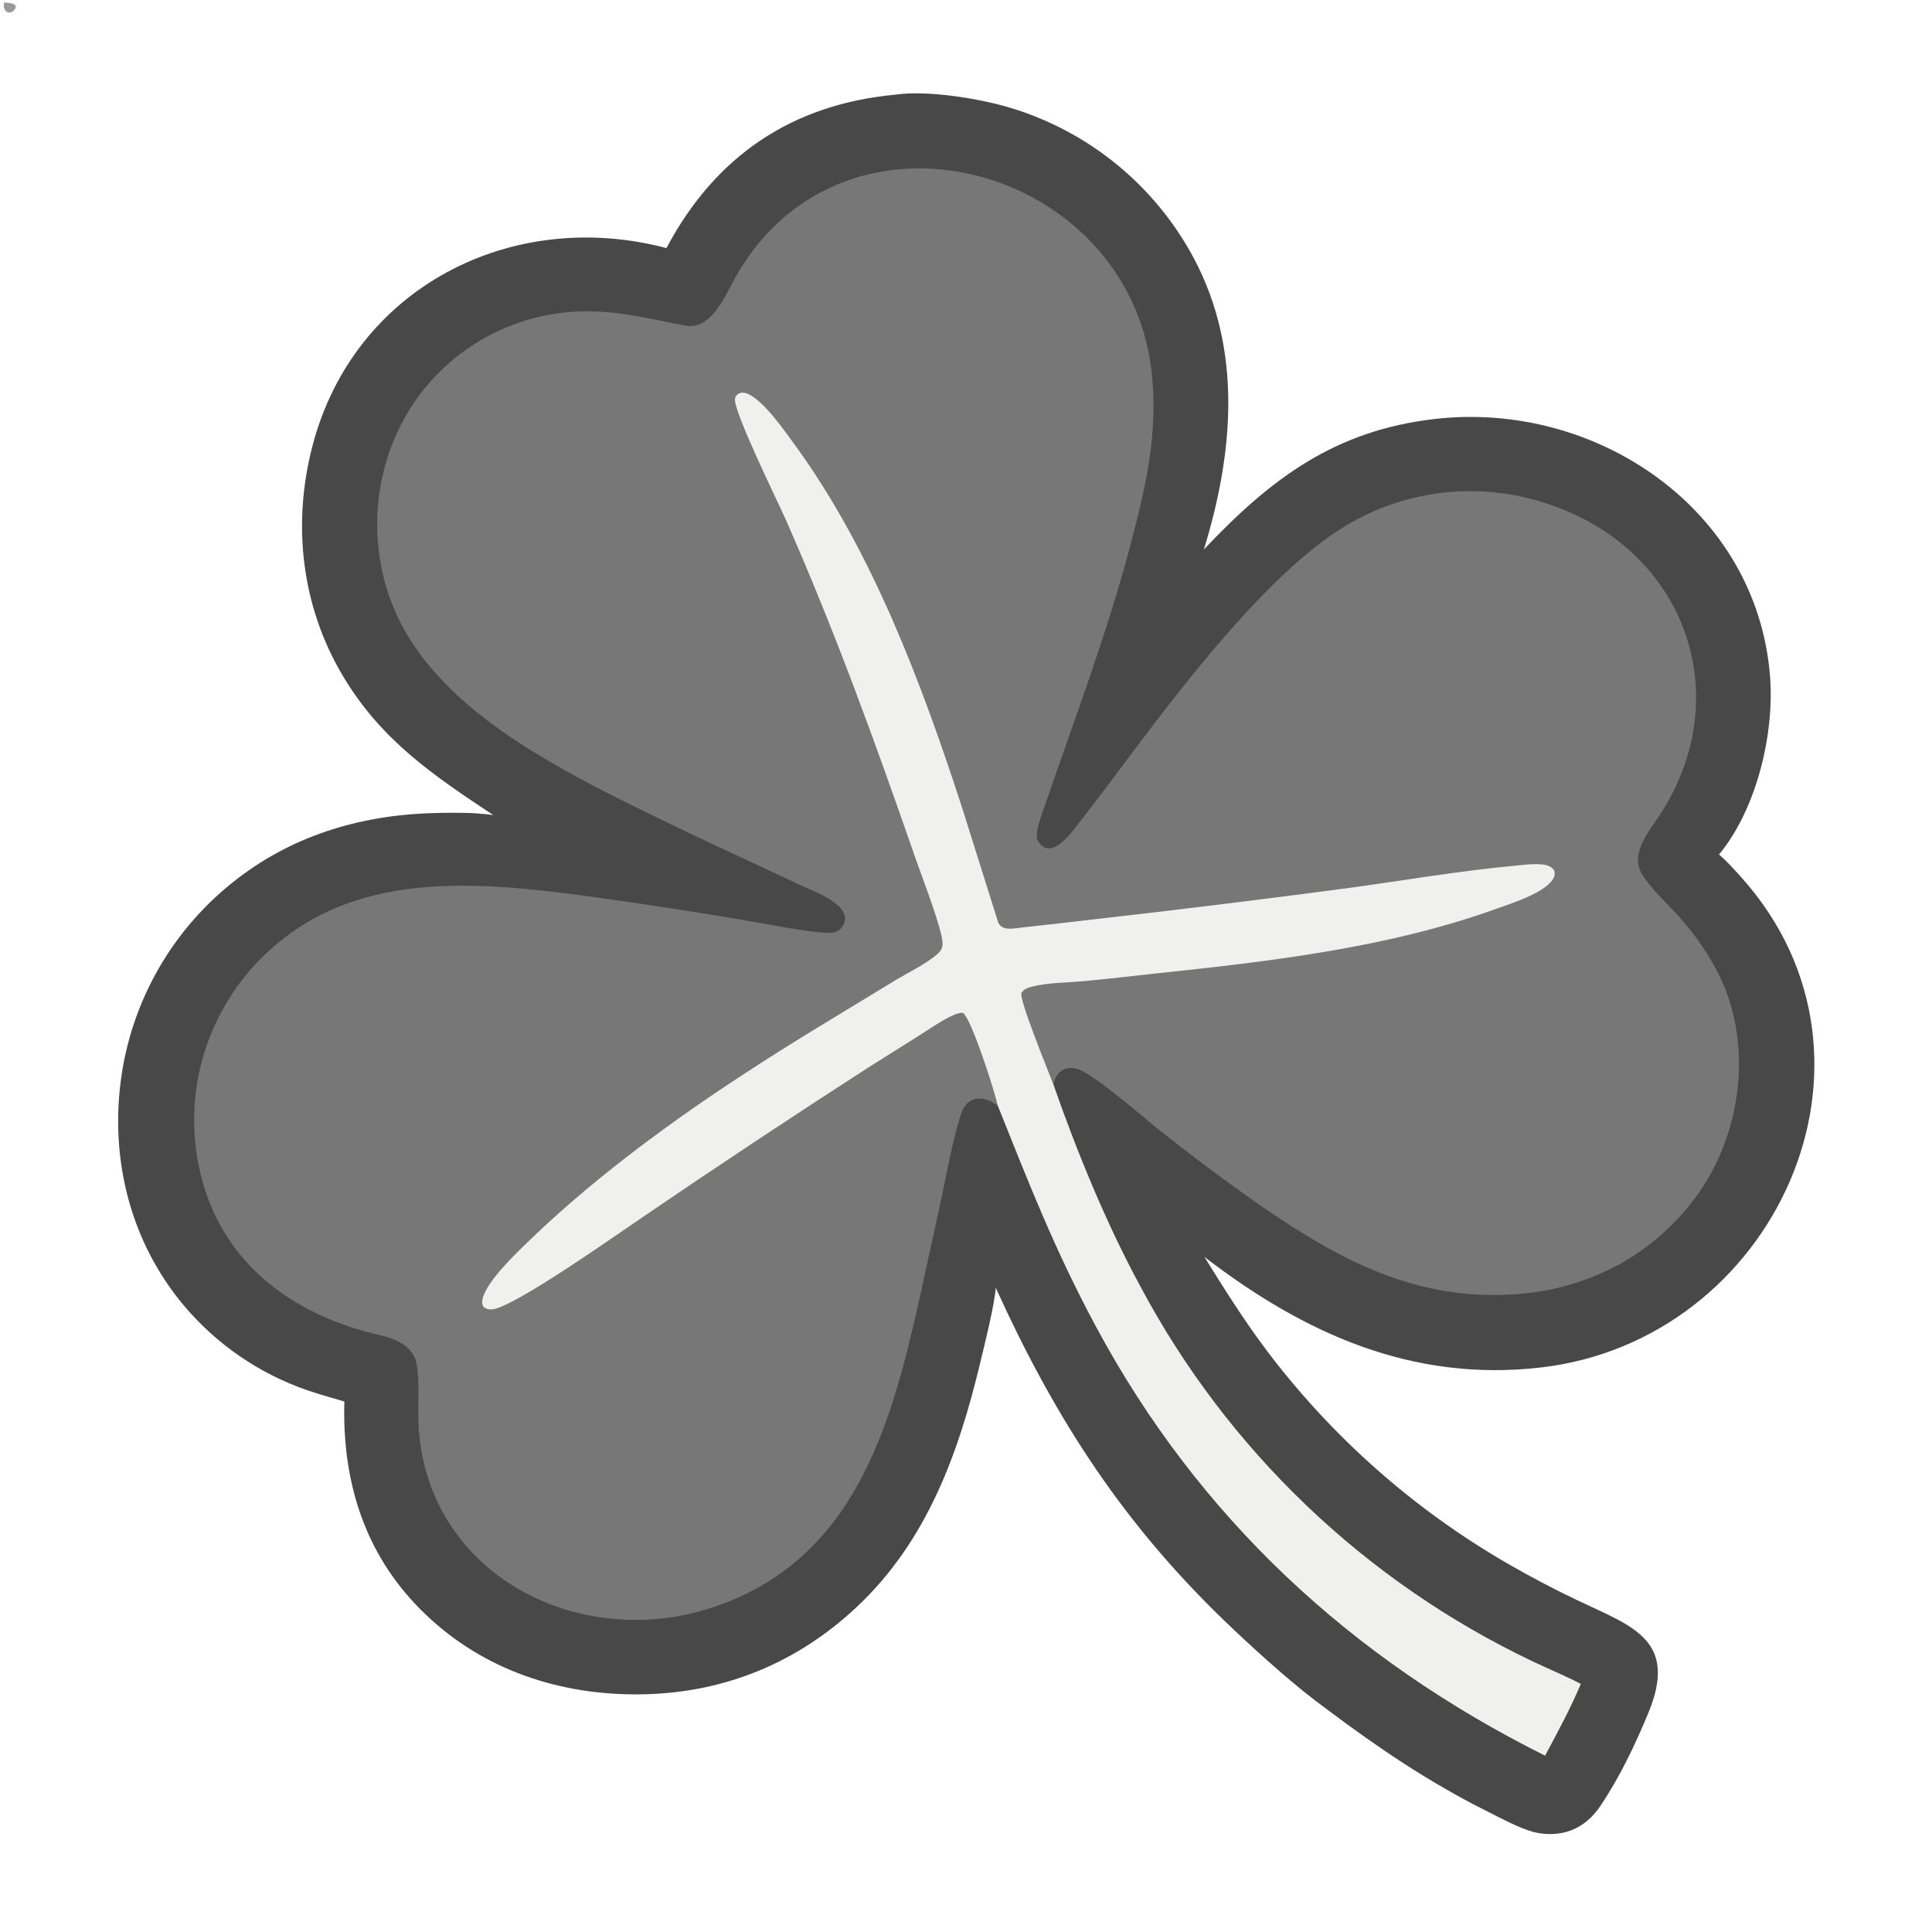
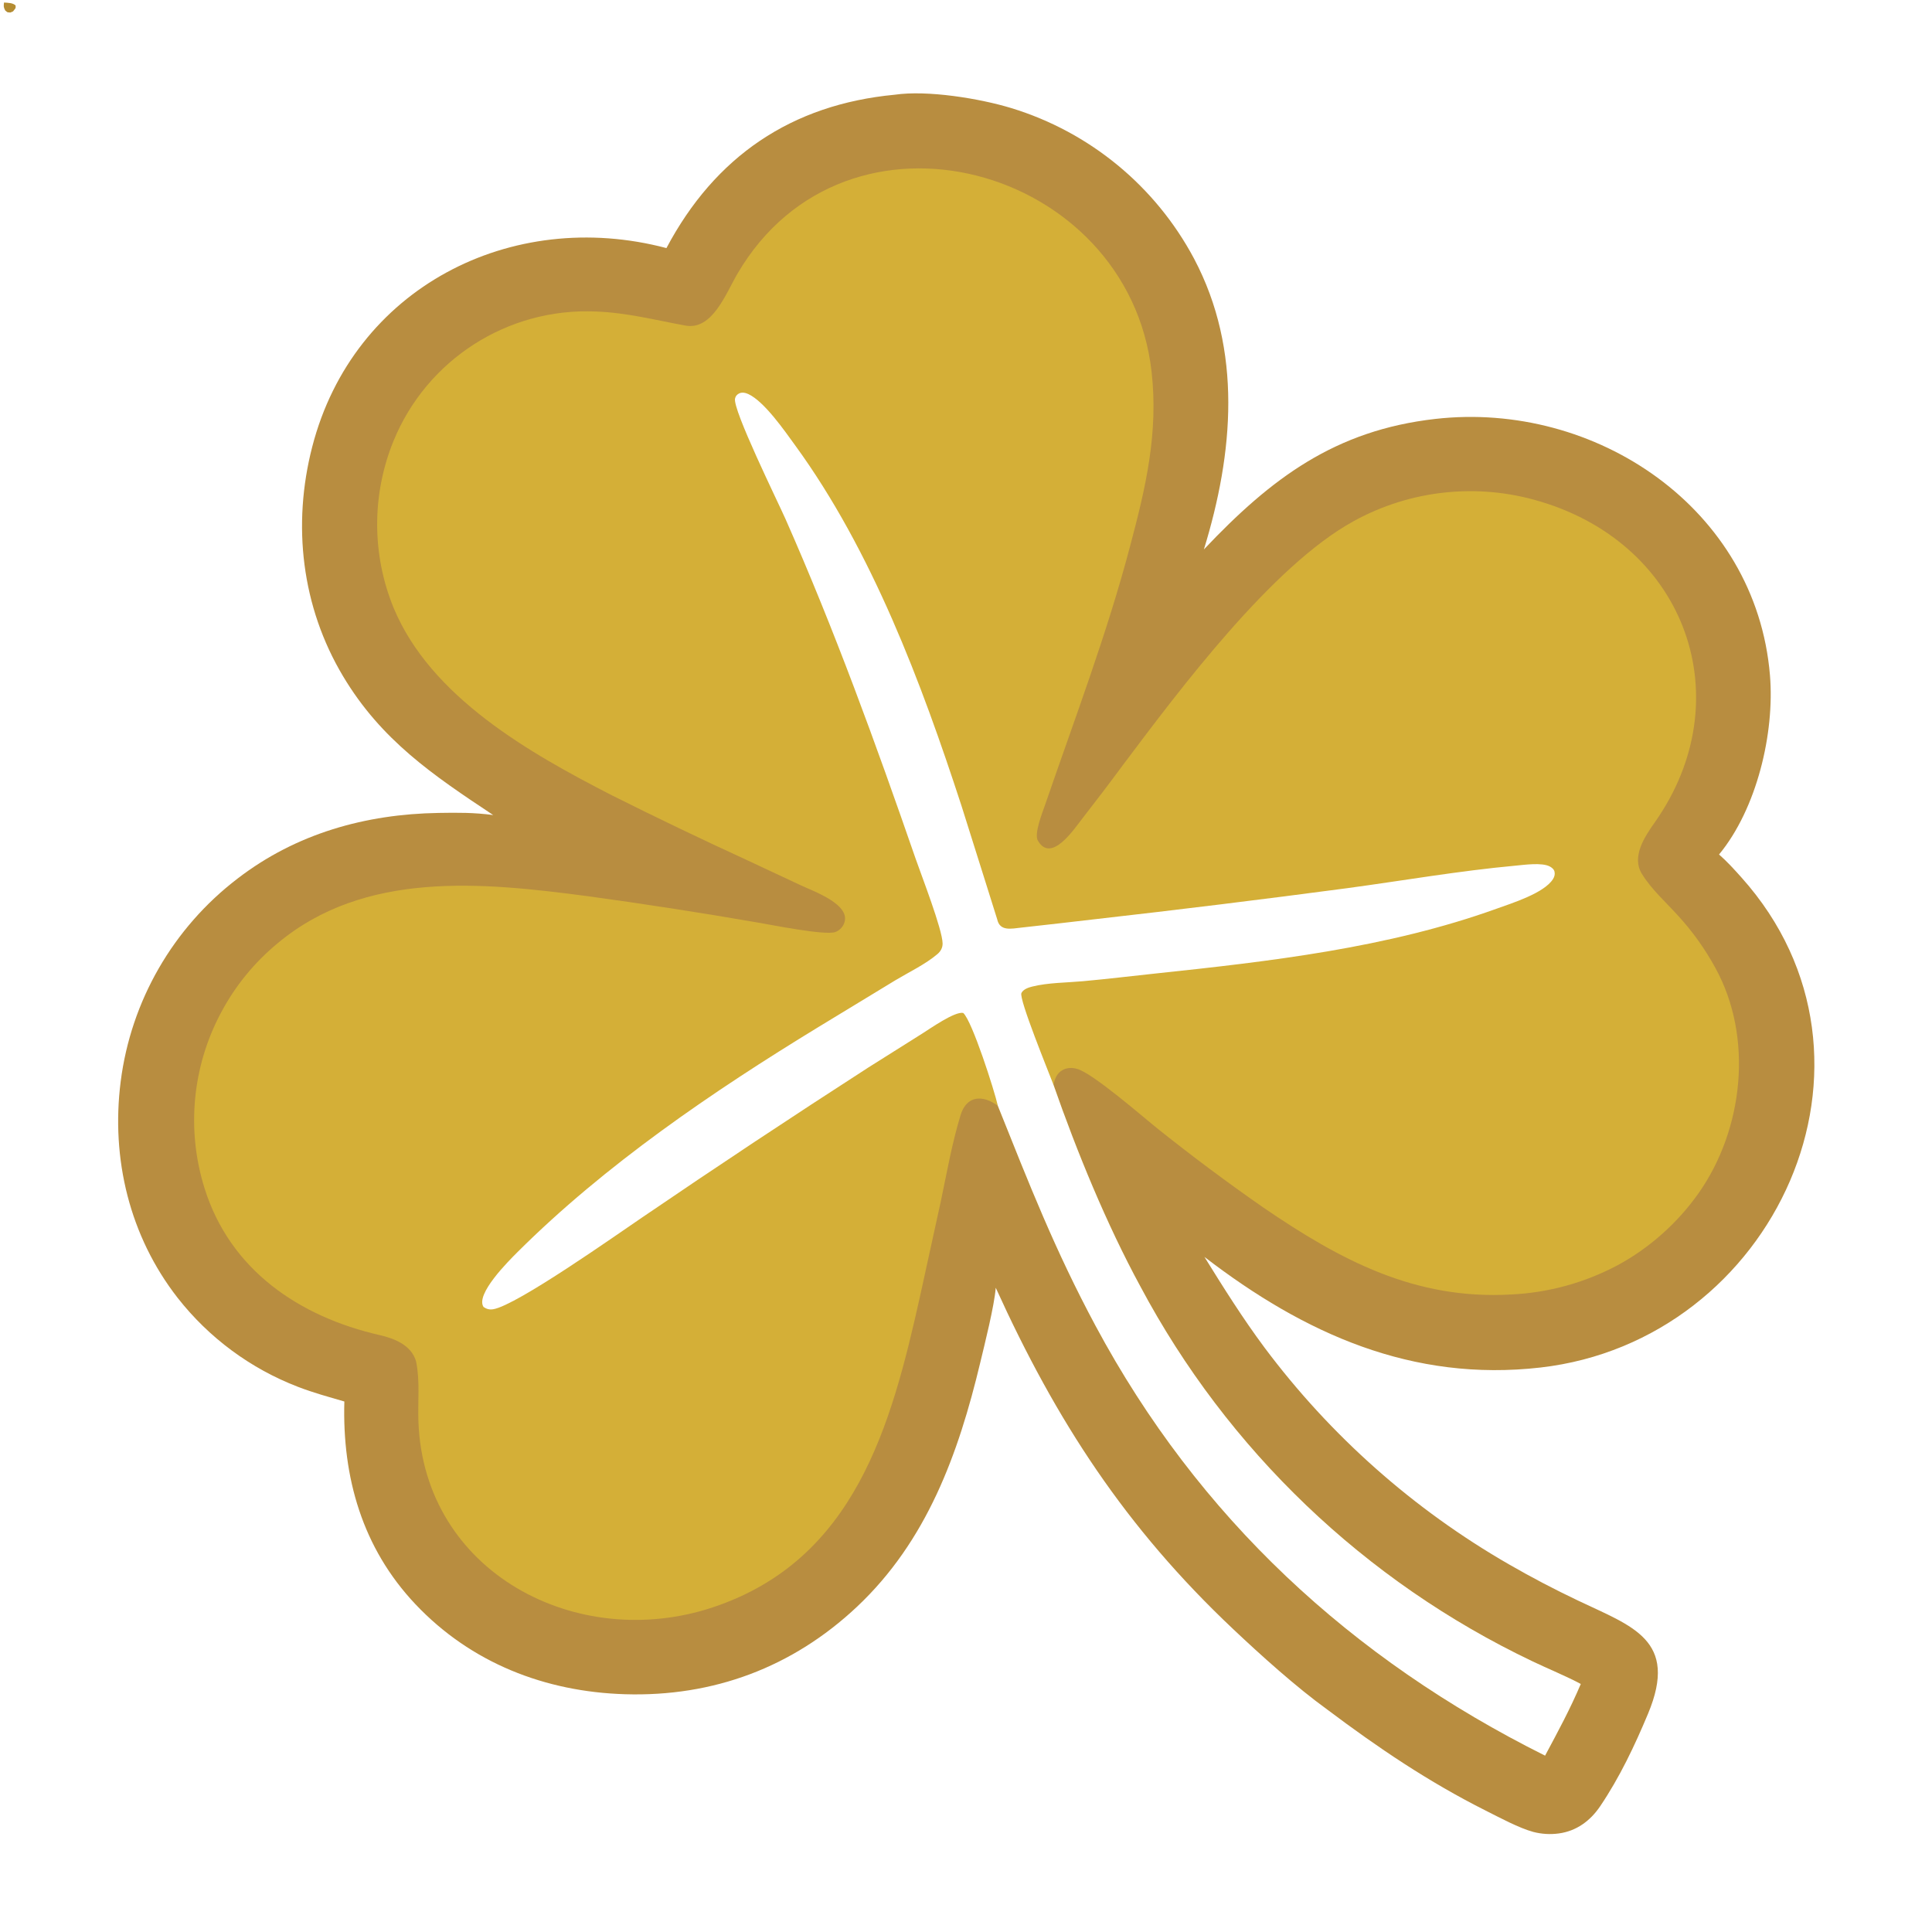
<svg xmlns="http://www.w3.org/2000/svg" version="1.1" style="display: block;" viewBox="0 0 2048 2048" width="1024" height="1024" preserveAspectRatio="none">
-   <path transform="translate(0,0)" fill="rgb(72,72,72)" d="M 948.514 100.404 C 983.095 95.352 1038.43 104.333 1072.14 114.618 C 1155.27 140.034 1224.91 197.423 1265.75 274.168 C 1317.28 371.592 1307.53 480.322 1276.18 582.426 C 1347.61 506.908 1415.27 456.127 1521.46 444.078 C 1691.11 424.828 1861.5 538.664 1876.23 715.777 C 1881.35 777.321 1862.19 857.457 1822.26 905.792 C 1830.91 913.333 1838.43 921.704 1846.05 930.202 C 2019.19 1123.59 1881.03 1421.25 1633 1449.63 C 1497.27 1465.15 1382.94 1414.06 1276.73 1332.35 C 1296.94 1364.97 1317.57 1397.8 1340.51 1428.59 C 1410.29 1521.91 1498.36 1600.02 1599.35 1658.16 C 1623.32 1671.99 1647.84 1684.84 1672.84 1696.7 C 1729.76 1723.95 1779.79 1738.09 1746.99 1816.6 C 1732.82 1850.51 1716.9 1884.12 1696.21 1914.74 C 1685.79 1930.16 1671.13 1941.01 1652.36 1943.54 C 1643.36 1944.76 1634.21 1944.21 1625.41 1941.93 C 1610.33 1937.89 1588.81 1926.31 1574.7 1919.21 C 1514.28 1888.83 1460.88 1852.76 1406.98 1812.22 C 1374.11 1788.46 1336.81 1754.85 1307.23 1726.94 C 1193.17 1619.29 1119.8 1506.59 1055.53 1365.08 C 1053.98 1384.46 1043.94 1424.24 1039.08 1444.53 C 1015.92 1541.36 982.46 1633.67 908.266 1703.39 C 840.028 1767.52 756.086 1798.8 662.482 1795.95 C 577.793 1793.38 499.312 1762.84 440.453 1700.62 C 383.942 1640.88 362.75 1565.9 365.031 1485.64 C 347.353 1480.43 333.064 1476.73 315.726 1470.05 C 265.539 1450.72 221.52 1418.16 188.341 1375.83 C 137.346 1310.45 117.557 1228.33 127.91 1146.62 C 138.754 1061.08 183.47 983.458 252.036 931.164 C 314.089 883.528 387.453 863.002 464.85 861.734 C 485.615 861.393 502.022 861.263 522.787 863.973 C 458.993 821.643 404.267 784.764 363.703 716.9 C 319.628 643.218 309.627 556.387 330.965 473.67 C 374.451 305.094 541.971 219.562 706.455 262.98 C 757.956 165.864 838.869 110.767 948.514 100.404 z" />
-   <path transform="translate(0,0)" fill="rgb(120,119,119)" d="M 1057.79 1172.26 C 1042.14 1160.53 1024.77 1160.88 1018.29 1181.95 C 1009.23 1211.44 1003.71 1243.09 997.33 1273.33 L 975.331 1373.86 C 944.749 1511.19 906.498 1653.53 755.798 1703.79 C 611.776 1751.82 449.398 1667 443.535 1506.98 C 442.765 1485.97 445.336 1463.6 441.074 1443.24 C 436.297 1425.99 418.022 1418.8 402.734 1415.32 C 317.119 1395.84 243.733 1346.17 216.686 1259.17 C 197.47 1197.36 203.834 1130.42 234.354 1073.34 C 249.311 1045.14 269.691 1020.18 294.323 999.881 C 386.719 922.646 511.041 935.253 622.178 949.884 C 682.636 958.138 742.94 967.479 803.062 977.902 C 816.901 980.232 874.512 991.85 885.336 988.03 C 889.429 986.557 892.739 983.471 894.494 979.491 C 903.623 959.05 862.368 944.87 848.025 938.067 L 790.968 911.357 C 743.157 889.411 695.722 866.653 648.685 843.094 C 561.543 798.394 456.862 739.236 417.368 644.651 C 394.045 587.932 393.951 524.318 417.108 467.531 C 452.404 381.074 538.211 326.112 631.505 330.204 C 664.869 331.453 694.314 339.243 726.642 345.125 C 755.097 350.302 769.407 311.238 781.652 290.277 C 897.07 92.708 1196.07 175.636 1220.72 393.999 C 1228.04 458.824 1214.64 516.328 1197.95 578.912 C 1173.47 671.997 1139.06 762.278 1107.81 853.23 C 1105.1 861.128 1095.99 883.795 1100.14 891.015 C 1114.36 915.757 1138.74 878.553 1147.44 867.508 C 1162.11 848.71 1176.53 829.715 1190.68 810.53 C 1250.48 730.925 1348.36 600.033 1434.68 552.59 C 1495.08 519.242 1566.37 511.651 1632.43 531.531 C 1788.53 577.929 1845.5 742.066 1754.21 871.634 C 1743.55 886.77 1729.22 907.946 1740.43 926.274 C 1750.37 942.511 1765.62 956.081 1778.63 970.43 C 1794.06 987.243 1807.38 1005.87 1818.31 1025.9 C 1858.91 1099.61 1848.23 1197.12 1800.51 1264.91 C 1778.56 1296.1 1748.42 1323.05 1714.84 1341.15 C 1679.99 1359.71 1641.45 1370.32 1602 1372.2 C 1499.95 1378.08 1420.96 1335.92 1339 1279.91 C 1300.91 1253.41 1263.71 1225.65 1227.45 1196.68 C 1211.63 1184.05 1158.52 1137.65 1141.73 1133.04 C 1136.45 1131.59 1130.93 1131.61 1126.12 1134.45 C 1120.67 1137.67 1118.63 1142.49 1117.02 1148.36 L 1116.66 1149.71 C 1141.48 1220.82 1172.9 1297.52 1208.78 1363.6 C 1301.16 1537.13 1446.8 1676.42 1624.26 1760.98 C 1639.18 1768.18 1662.1 1777.65 1675.67 1785.11 C 1664.09 1812.33 1651.78 1834.93 1637.84 1861.03 C 1432.32 1758.49 1270.3 1608.57 1161.39 1405.5 C 1118.2 1324.96 1091.33 1256.02 1057.79 1172.26 z" />
-   <path transform="translate(0,0)" fill="rgb(240,240,239)" d="M 1057.79 1172.26 C 1054.15 1156.09 1030.54 1082.22 1021.06 1073.76 C 1012.14 1071.89 986.212 1090.24 977.547 1095.66 L 920.374 1131.66 C 839.623 1183.71 759.545 1236.8 680.159 1290.92 C 654.066 1308.58 547.795 1383.77 522.809 1387.85 C 518.915 1388.48 515.802 1387.67 512.6 1385.48 C 503.574 1372.12 539.03 1336.78 548.701 1327.15 C 641.664 1234.57 755.536 1157.07 867.388 1088.81 L 949.263 1039.05 C 963.508 1030.5 981.105 1022.12 993.72 1011.36 C 997.158 1008.43 999.249 1004.68 999.196 1000.11 C 999.023 985.242 976.656 927.746 970.6 910.254 C 928.481 788.607 884.696 667.902 832.618 550.083 C 824.562 531.858 776.296 433.885 779.185 422.382 C 779.81 419.894 780.991 418.449 783.247 417.192 C 786.292 415.495 790.237 416.319 793.231 417.71 C 810.369 425.67 831.779 456.797 843.235 472.546 C 924.309 584.001 976.706 723.765 1019.22 854.196 L 1044.37 934.045 C 1048.55 947.486 1052.78 960.817 1057.04 974.394 C 1059.86 987.49 1071.88 984.465 1083 983.255 C 1108.35 980.497 1134.38 977.461 1159.81 974.509 C 1249.37 964.375 1338.83 953.368 1428.17 941.49 C 1487.3 933.496 1546.68 923.129 1606.08 917.674 C 1615.48 916.811 1634.29 914.05 1642.75 918.45 C 1645 919.619 1647.33 921.51 1647.87 924.092 C 1648.48 927.035 1647.74 929.487 1646.17 931.962 C 1636.75 946.806 1602.78 957.383 1586.27 963.324 C 1470.85 1004.87 1346.18 1019.1 1224.78 1031.97 C 1199.15 1034.68 1173.51 1037.82 1147.86 1040.13 C 1130.68 1041.68 1110.97 1041.63 1094.28 1045.78 C 1090.24 1046.78 1084.71 1048.62 1082.75 1052.66 C 1079.82 1058.7 1111.64 1136.52 1116.66 1149.71 C 1141.48 1220.82 1172.9 1297.52 1208.78 1363.6 C 1301.16 1537.13 1446.8 1676.42 1624.26 1760.98 C 1639.18 1768.18 1662.1 1777.65 1675.67 1785.11 C 1664.09 1812.33 1651.78 1834.93 1637.84 1861.03 C 1432.32 1758.49 1270.3 1608.57 1161.39 1405.5 C 1118.2 1324.96 1091.33 1256.02 1057.79 1172.26 z" />
-   <path transform="translate(0,0)" fill="rgb(154,153,153)" d="M 4.234 2.696 C 8.303 2.97 13.735 2.961 16.537 5.798 C 16.731 9.409 16.583 8.348 13.834 12.081 L 11.009 13.285 C 6.946 12.886 8.716 13.595 5.502 11.081 C 3.661 7.325 3.841 7.024 4.234 2.696 z" />
+   <path transform="translate(0,0)" fill="rgb(184,141,64)" d="M 948.514 100.404 C 983.095 95.352 1038.43 104.333 1072.14 114.618 C 1155.27 140.034 1224.91 197.423 1265.75 274.168 C 1317.28 371.592 1307.53 480.322 1276.18 582.426 C 1347.61 506.908 1415.27 456.127 1521.46 444.078 C 1691.11 424.828 1861.5 538.664 1876.23 715.777 C 1881.35 777.321 1862.19 857.457 1822.26 905.792 C 1830.91 913.333 1838.43 921.704 1846.05 930.202 C 2019.19 1123.59 1881.03 1421.25 1633 1449.63 C 1497.27 1465.15 1382.94 1414.06 1276.73 1332.35 C 1296.94 1364.97 1317.57 1397.8 1340.51 1428.59 C 1410.29 1521.91 1498.36 1600.02 1599.35 1658.16 C 1623.32 1671.99 1647.84 1684.84 1672.84 1696.7 C 1729.76 1723.95 1779.79 1738.09 1746.99 1816.6 C 1732.82 1850.51 1716.9 1884.12 1696.21 1914.74 C 1685.79 1930.16 1671.13 1941.01 1652.36 1943.54 C 1643.36 1944.76 1634.21 1944.21 1625.41 1941.93 C 1610.33 1937.89 1588.81 1926.31 1574.7 1919.21 C 1514.28 1888.83 1460.88 1852.76 1406.98 1812.22 C 1374.11 1788.46 1336.81 1754.85 1307.23 1726.94 C 1193.17 1619.29 1119.8 1506.59 1055.53 1365.08 C 1053.98 1384.46 1043.94 1424.24 1039.08 1444.53 C 1015.92 1541.36 982.46 1633.67 908.266 1703.39 C 840.028 1767.52 756.086 1798.8 662.482 1795.95 C 577.793 1793.38 499.312 1762.84 440.453 1700.62 C 383.942 1640.88 362.75 1565.9 365.031 1485.64 C 347.353 1480.43 333.064 1476.73 315.726 1470.05 C 265.539 1450.72 221.52 1418.16 188.341 1375.83 C 137.346 1310.45 117.557 1228.33 127.91 1146.62 C 138.754 1061.08 183.47 983.458 252.036 931.164 C 314.089 883.528 387.453 863.002 464.85 861.734 C 485.615 861.393 502.022 861.263 522.787 863.973 C 458.993 821.643 404.267 784.764 363.703 716.9 C 319.628 643.218 309.627 556.387 330.965 473.67 C 374.451 305.094 541.971 219.562 706.455 262.98 C 757.956 165.864 838.869 110.767 948.514 100.404 z" />
+   <path transform="translate(0,0)" fill="rgb(212,175,55)" d="M 1057.79 1172.26 C 1042.14 1160.53 1024.77 1160.88 1018.29 1181.95 C 1009.23 1211.44 1003.71 1243.09 997.33 1273.33 L 975.331 1373.86 C 944.749 1511.19 906.498 1653.53 755.798 1703.79 C 611.776 1751.82 449.398 1667 443.535 1506.98 C 442.765 1485.97 445.336 1463.6 441.074 1443.24 C 436.297 1425.99 418.022 1418.8 402.734 1415.32 C 317.119 1395.84 243.733 1346.17 216.686 1259.17 C 197.47 1197.36 203.834 1130.42 234.354 1073.34 C 249.311 1045.14 269.691 1020.18 294.323 999.881 C 386.719 922.646 511.041 935.253 622.178 949.884 C 682.636 958.138 742.94 967.479 803.062 977.902 C 816.901 980.232 874.512 991.85 885.336 988.03 C 889.429 986.557 892.739 983.471 894.494 979.491 C 903.623 959.05 862.368 944.87 848.025 938.067 L 790.968 911.357 C 743.157 889.411 695.722 866.653 648.685 843.094 C 561.543 798.394 456.862 739.236 417.368 644.651 C 394.045 587.932 393.951 524.318 417.108 467.531 C 452.404 381.074 538.211 326.112 631.505 330.204 C 664.869 331.453 694.314 339.243 726.642 345.125 C 755.097 350.302 769.407 311.238 781.652 290.277 C 897.07 92.708 1196.07 175.636 1220.72 393.999 C 1228.04 458.824 1214.64 516.328 1197.95 578.912 C 1173.47 671.997 1139.06 762.278 1107.81 853.23 C 1105.1 861.128 1095.99 883.795 1100.14 891.015 C 1114.36 915.757 1138.74 878.553 1147.44 867.508 C 1162.11 848.71 1176.53 829.715 1190.68 810.53 C 1250.48 730.925 1348.36 600.033 1434.68 552.59 C 1495.08 519.242 1566.37 511.651 1632.43 531.531 C 1788.53 577.929 1845.5 742.066 1754.21 871.634 C 1743.55 886.77 1729.22 907.946 1740.43 926.274 C 1750.37 942.511 1765.62 956.081 1778.63 970.43 C 1794.06 987.243 1807.38 1005.87 1818.31 1025.9 C 1858.91 1099.61 1848.23 1197.12 1800.51 1264.91 C 1778.56 1296.1 1748.42 1323.05 1714.84 1341.15 C 1679.99 1359.71 1641.45 1370.32 1602 1372.2 C 1499.95 1378.08 1420.96 1335.92 1339 1279.91 C 1300.91 1253.41 1263.71 1225.65 1227.45 1196.68 C 1211.63 1184.05 1158.52 1137.65 1141.73 1133.04 C 1136.45 1131.59 1130.93 1131.61 1126.12 1134.45 C 1120.67 1137.67 1118.63 1142.49 1117.02 1148.36 L 1116.66 1149.71 C 1141.48 1220.82 1172.9 1297.52 1208.78 1363.6 C 1301.16 1537.13 1446.8 1676.42 1624.26 1760.98 C 1639.18 1768.18 1662.1 1777.65 1675.67 1785.11 C 1664.09 1812.33 1651.78 1834.93 1637.84 1861.03 C 1432.32 1758.49 1270.3 1608.57 1161.39 1405.5 C 1118.2 1324.96 1091.33 1256.02 1057.79 1172.26 z" />
+   <path transform="translate(0,0)" fill="rgb(255,255,255)" d="M 1057.79 1172.26 C 1054.15 1156.09 1030.54 1082.22 1021.06 1073.76 C 1012.14 1071.89 986.212 1090.24 977.547 1095.66 L 920.374 1131.66 C 839.623 1183.71 759.545 1236.8 680.159 1290.92 C 654.066 1308.58 547.795 1383.77 522.809 1387.85 C 518.915 1388.48 515.802 1387.67 512.6 1385.48 C 503.574 1372.12 539.03 1336.78 548.701 1327.15 C 641.664 1234.57 755.536 1157.07 867.388 1088.81 L 949.263 1039.05 C 963.508 1030.5 981.105 1022.12 993.72 1011.36 C 997.158 1008.43 999.249 1004.68 999.196 1000.11 C 999.023 985.242 976.656 927.746 970.6 910.254 C 928.481 788.607 884.696 667.902 832.618 550.083 C 824.562 531.858 776.296 433.885 779.185 422.382 C 779.81 419.894 780.991 418.449 783.247 417.192 C 786.292 415.495 790.237 416.319 793.231 417.71 C 810.369 425.67 831.779 456.797 843.235 472.546 C 924.309 584.001 976.706 723.765 1019.22 854.196 L 1044.37 934.045 C 1048.55 947.486 1052.78 960.817 1057.04 974.394 C 1059.86 987.49 1071.88 984.465 1083 983.255 C 1108.35 980.497 1134.38 977.461 1159.81 974.509 C 1249.37 964.375 1338.83 953.368 1428.17 941.49 C 1487.3 933.496 1546.68 923.129 1606.08 917.674 C 1615.48 916.811 1634.29 914.05 1642.75 918.45 C 1645 919.619 1647.33 921.51 1647.87 924.092 C 1648.48 927.035 1647.74 929.487 1646.17 931.962 C 1636.75 946.806 1602.78 957.383 1586.27 963.324 C 1470.85 1004.87 1346.18 1019.1 1224.78 1031.97 C 1199.15 1034.68 1173.51 1037.82 1147.86 1040.13 C 1130.68 1041.68 1110.97 1041.63 1094.28 1045.78 C 1090.24 1046.78 1084.71 1048.62 1082.75 1052.66 C 1079.82 1058.7 1111.64 1136.52 1116.66 1149.71 C 1141.48 1220.82 1172.9 1297.52 1208.78 1363.6 C 1301.16 1537.13 1446.8 1676.42 1624.26 1760.98 C 1639.18 1768.18 1662.1 1777.65 1675.67 1785.11 C 1664.09 1812.33 1651.78 1834.93 1637.84 1861.03 C 1432.32 1758.49 1270.3 1608.57 1161.39 1405.5 C 1118.2 1324.96 1091.33 1256.02 1057.79 1172.26 z" />
+   <path transform="translate(0,0)" fill="rgb(180,140,50)" d="M 4.234 2.696 C 8.303 2.97 13.735 2.961 16.537 5.798 C 16.731 9.409 16.583 8.348 13.834 12.081 L 11.009 13.285 C 6.946 12.886 8.716 13.595 5.502 11.081 C 3.661 7.325 3.841 7.024 4.234 2.696 z" />
</svg>
